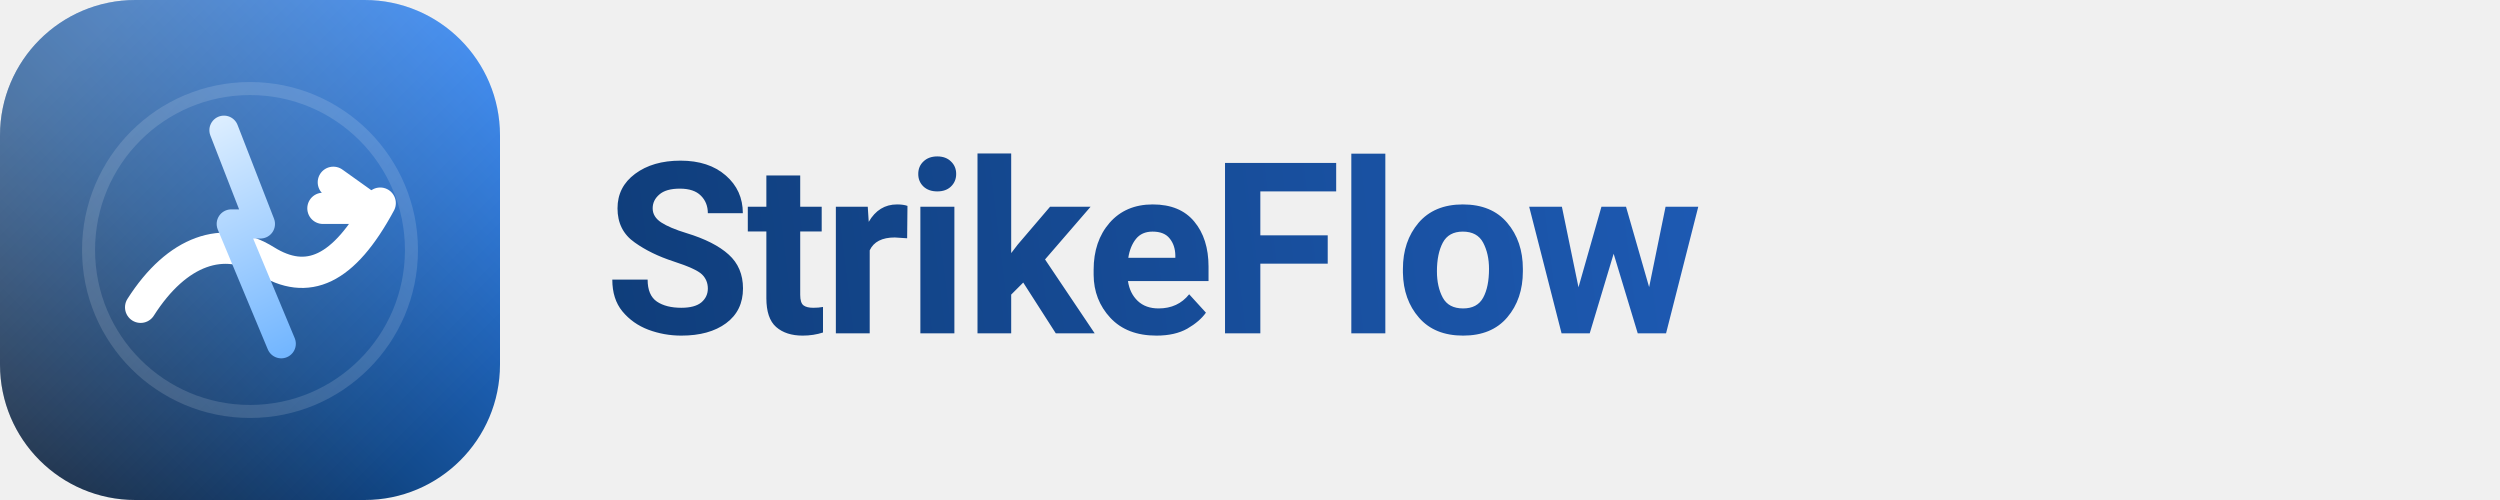
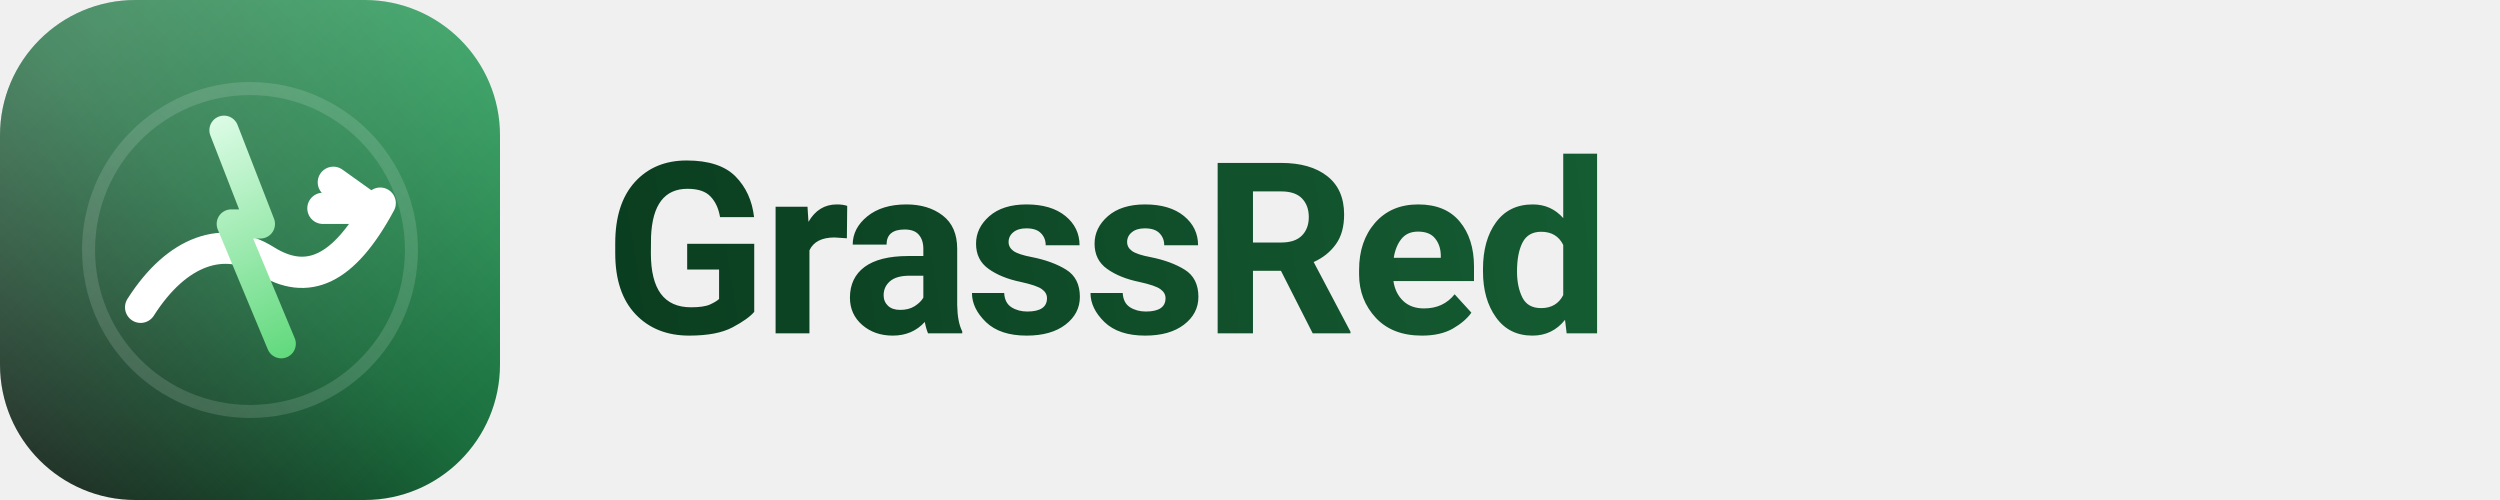
- <svg xmlns="http://www.w3.org/2000/svg" viewBox="0 0 240 48" role="img" aria-label="StrikeFlow">
+ <svg xmlns="http://www.w3.org/2000/svg" viewBox="0 0 240 48" role="img" aria-label="GrassRed">
  <defs>
-     <linearGradient id="sf-full-bg" x1="4" y1="44" x2="44" y2="4" gradientUnits="userSpaceOnUse">
-       <stop offset="0%" stop-color="#061e3d" />
-       <stop offset="42%" stop-color="#124a8c" />
-       <stop offset="100%" stop-color="#2b7de9" />
+     <linearGradient id="gr-full-bg" x1="4" y1="44" x2="44" y2="4" gradientUnits="userSpaceOnUse">
+       <stop offset="0%" stop-color="#0a1f12" />
+       <stop offset="50%" stop-color="#1a6b3c" />
+       <stop offset="100%" stop-color="#2d9a5a" />
    </linearGradient>
-     <linearGradient id="sf-full-shine" x1="6" y1="6" x2="42" y2="42" gradientUnits="userSpaceOnUse">
-       <stop offset="0%" stop-color="#ffffff" stop-opacity="0.26" />
+     <linearGradient id="gr-full-shine" x1="6" y1="6" x2="42" y2="42" gradientUnits="userSpaceOnUse">
+       <stop offset="0%" stop-color="#ffffff" stop-opacity="0.22" />
      <stop offset="100%" stop-color="#ffffff" stop-opacity="0" />
    </linearGradient>
-     <linearGradient id="sf-full-bolt" x1="18" y1="10" x2="30" y2="34" gradientUnits="userSpaceOnUse">
-       <stop offset="0%" stop-color="#e8f4ff" />
-       <stop offset="100%" stop-color="#6db3ff" />
+     <linearGradient id="gr-full-bolt" x1="18" y1="10" x2="30" y2="34" gradientUnits="userSpaceOnUse">
+       <stop offset="0%" stop-color="#e8fff0" />
+       <stop offset="100%" stop-color="#5dd879" />
    </linearGradient>
-     <linearGradient id="sf-full-text" x1="58" y1="36" x2="236" y2="14" gradientUnits="userSpaceOnUse">
-       <stop offset="0%" stop-color="#0f3d7a" />
-       <stop offset="100%" stop-color="#276dd9" />
+     <linearGradient id="gr-full-text" x1="58" y1="36" x2="200" y2="14" gradientUnits="userSpaceOnUse">
+       <stop offset="0%" stop-color="#0a3d1f" />
+       <stop offset="100%" stop-color="#1a6b3c" />
    </linearGradient>
  </defs>
-   <rect width="48" height="48" rx="13" fill="url(#sf-full-bg)" />
-   <rect width="48" height="48" rx="13" fill="url(#sf-full-shine)" />
+   <rect width="48" height="48" rx="13" fill="url(#gr-full-bg)" />
+   <rect width="48" height="48" rx="13" fill="url(#gr-full-shine)" />
  <circle cx="24" cy="24" r="15.5" fill="none" stroke="#ffffff" stroke-opacity="0.14" stroke-width="1.25" />
  <path d="M13.5 29.5c3.5-5.5 8-7 12-4.5s7.5 1 11-5.5" fill="none" stroke="#ffffff" stroke-width="3" stroke-linecap="round" stroke-linejoin="round" />
  <path d="M35.5 20h-4.5" fill="none" stroke="#ffffff" stroke-width="3" stroke-linecap="round" />
  <path d="M35.5 20l-3.5-2.5" fill="none" stroke="#ffffff" stroke-width="3" stroke-linecap="round" stroke-linejoin="round" />
-   <path d="M21.5 12.5 25 21.5 22.2 21.5 27 33" fill="none" stroke="url(#sf-full-bolt)" stroke-width="2.8" stroke-linecap="round" stroke-linejoin="round" />
-   <text x="58" y="32" font-family="system-ui, -apple-system, BlinkMacSystemFont, 'Segoe UI', Roboto, sans-serif" font-size="23" font-weight="700" letter-spacing="-0.02em" fill="url(#sf-full-text)">StrikeFlow</text>
+   <path d="M21.5 12.5 25 21.5 22.2 21.5 27 33" fill="none" stroke="url(#gr-full-bolt)" stroke-width="2.8" stroke-linecap="round" stroke-linejoin="round" />
+   <text x="58" y="32" font-family="system-ui, -apple-system, BlinkMacSystemFont, 'Segoe UI', Roboto, sans-serif" font-size="23" font-weight="700" letter-spacing="-0.02em" fill="url(#gr-full-text)">GrassRed</text>
</svg>
